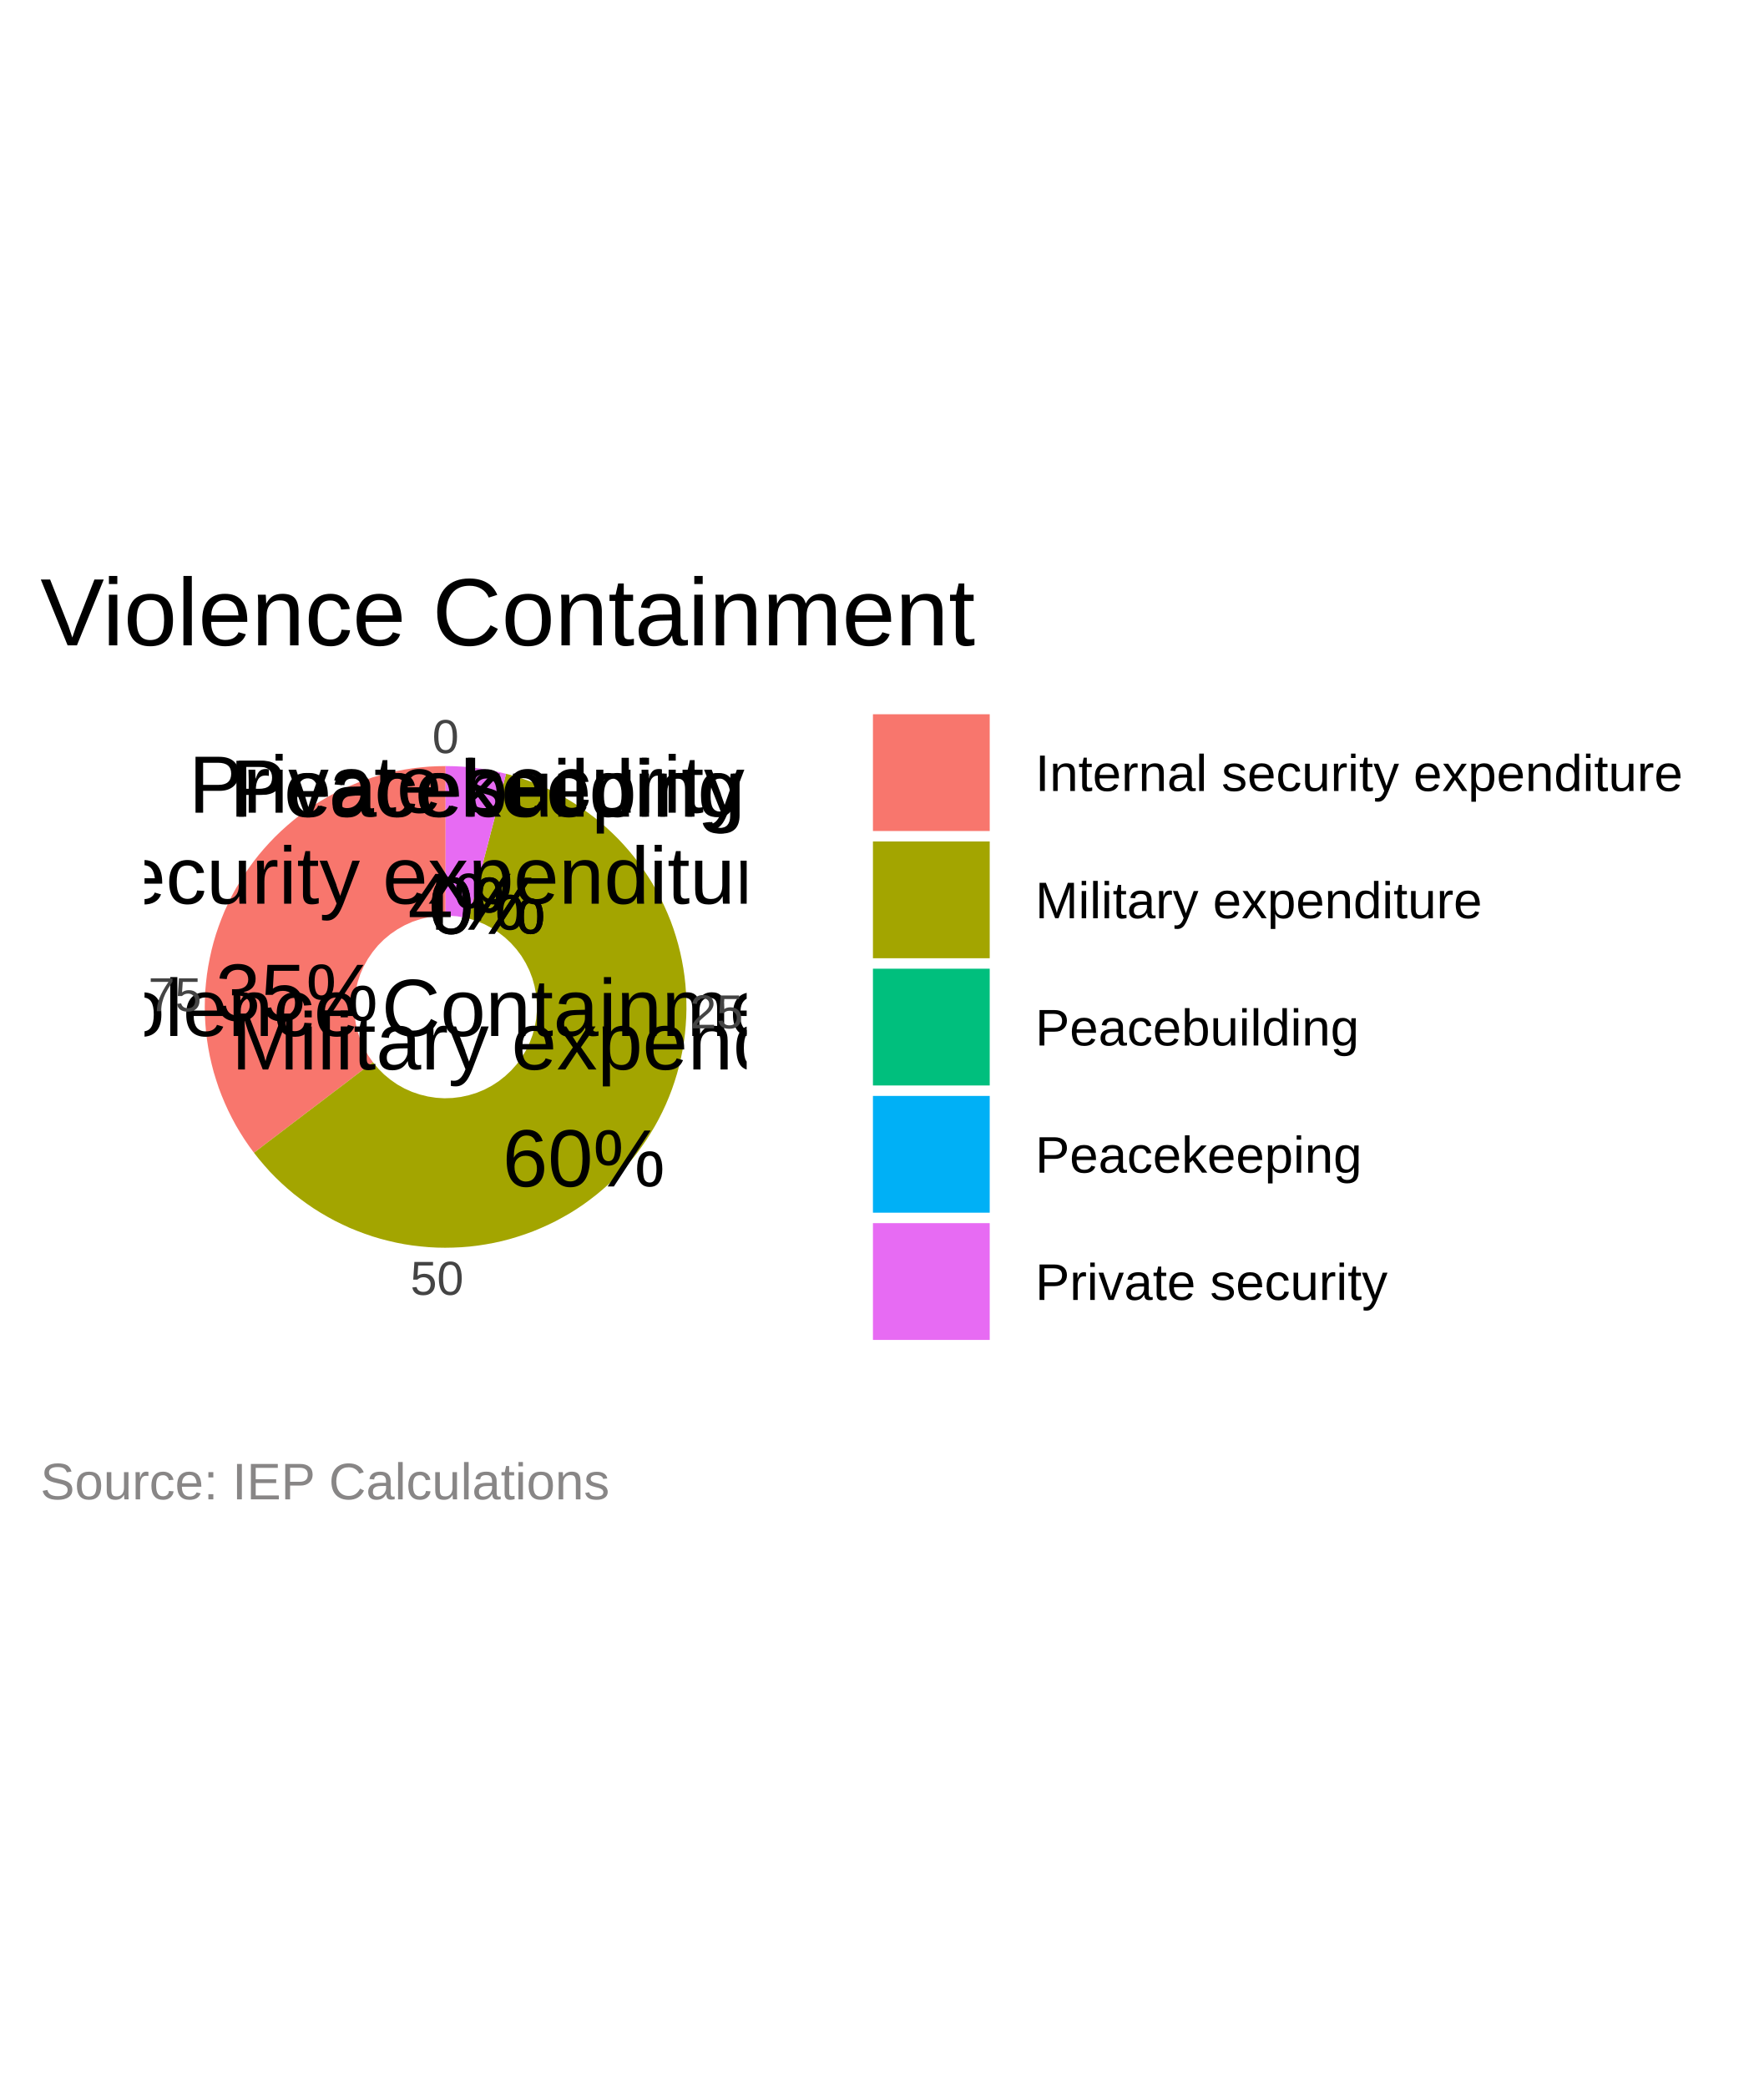
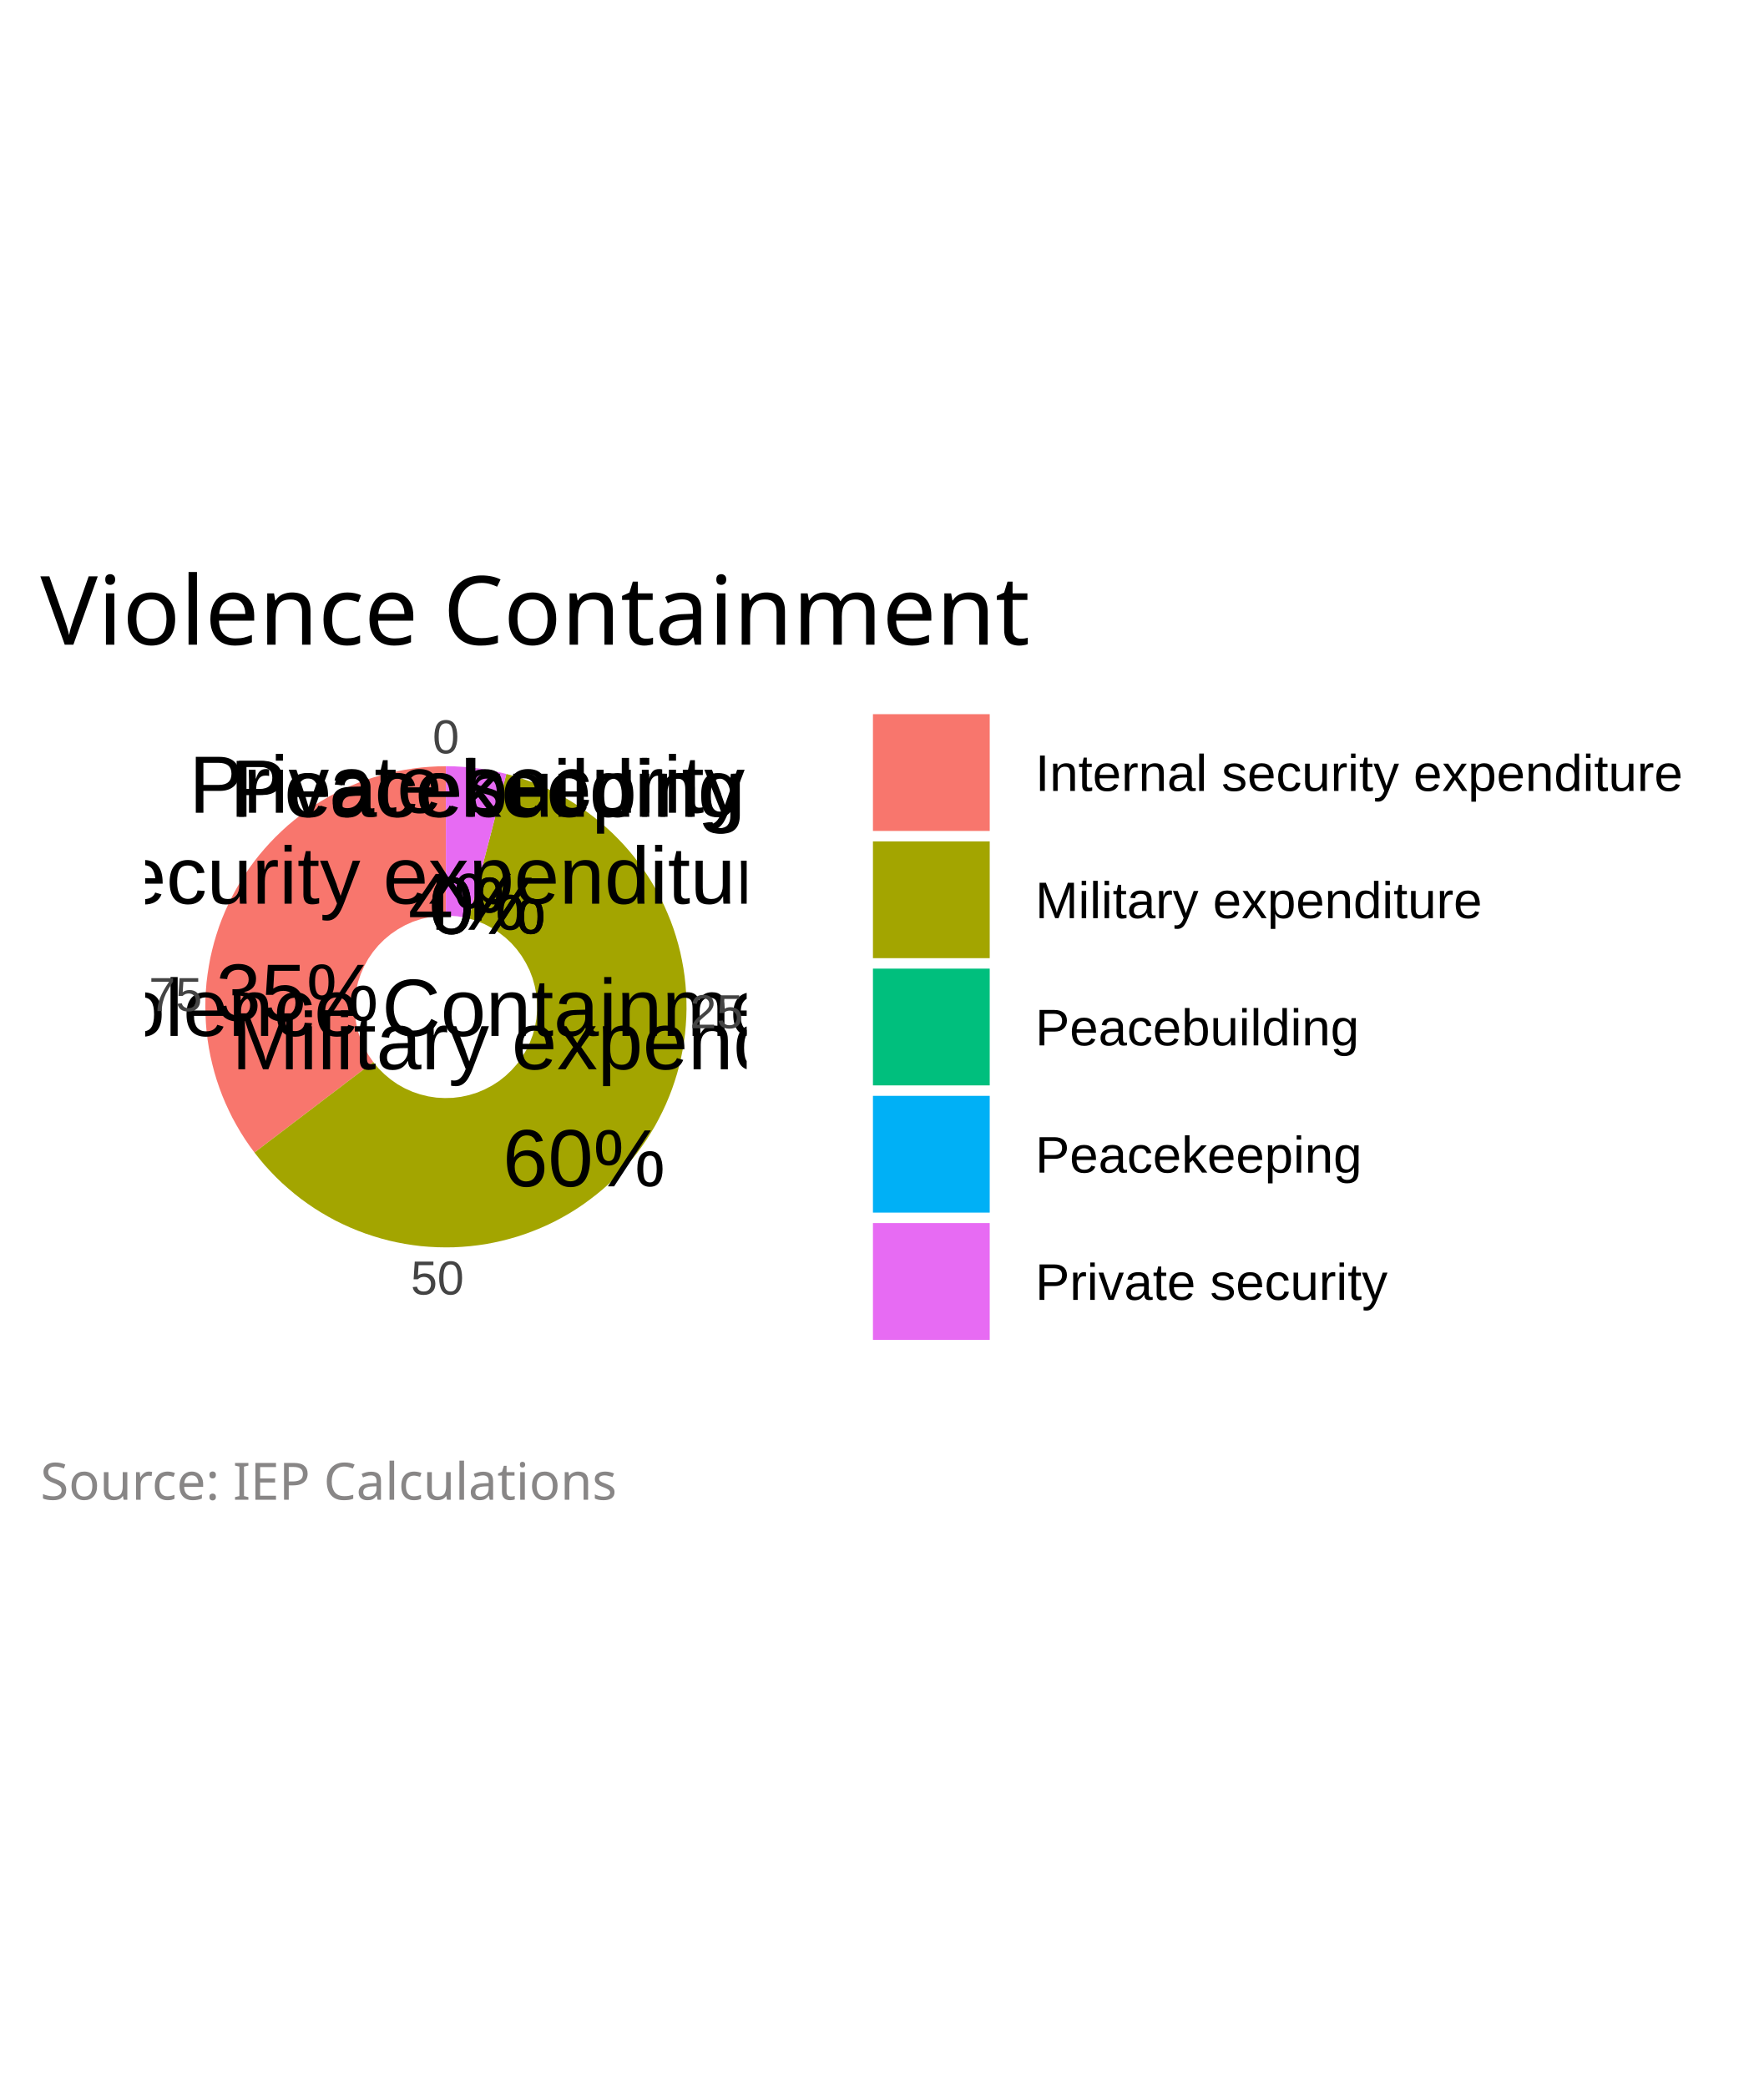
<svg xmlns="http://www.w3.org/2000/svg" class="svglite" width="239.53pt" height="283.46pt" viewBox="0 0 239.53 283.46">
  <defs>
    <style type="text/css">
    .svglite line, .svglite polyline, .svglite polygon, .svglite path, .svglite rect, .svglite circle {
      fill: none;
      stroke: #000000;
      stroke-linecap: round;
      stroke-linejoin: round;
      stroke-miterlimit: 10.00;
    }
    .svglite text {
      white-space: pre;
    }
  </style>
  </defs>
  <rect width="100%" height="100%" style="stroke: none; fill: none;" />
  <defs>
    <clipPath id="cpMC4wMHwyMzkuNTN8MC4wMHwyODMuNDY=">
      <rect x="0.00" y="0.00" width="239.53" height="283.46" />
    </clipPath>
  </defs>
  <g clip-path="url(#cpMC4wMHwyMzkuNTN8MC4wMHwyODMuNDY=)">
</g>
  <defs>
-     <clipPath id="cpMC4wMHwyMzkuNTN8NzIuODd8MjEwLjYw">
-       <rect x="0.00" y="72.87" width="239.53" height="137.73" />
+     <clipPath id="cpMC4wMHwyMzkuNTN8NzIuNzV8MjEwLjcy">
+       <rect x="0.00" y="72.75" width="239.53" height="137.97" />
    </clipPath>
  </defs>
-   <g clip-path="url(#cpMC4wMHwyMzkuNTN8NzIuODd8MjEwLjYw)">
+   <g clip-path="url(#cpMC4wMHwyMzkuNTN8NzIuNzV8MjEwLjcy)">
</g>
  <g clip-path="url(#cpMC4wMHwyMzkuNTN8MC4wMHwyODMuNDY=)">
</g>
  <defs>
-     <clipPath id="cpMTkuNjN8MTAxLjQxfDk1Ljg3fDE3Ny42NQ==">
-       <rect x="19.63" y="95.87" width="81.78" height="81.78" />
+     <clipPath id="cpMTkuNzJ8MTAxLjQxfDk1LjkwfDE3Ny41OQ==">
+       <rect x="19.72" y="95.90" width="81.69" height="81.69" />
    </clipPath>
  </defs>
-   <g clip-path="url(#cpMTkuNjN8MTAxLjQxfDk1Ljg3fDE3Ny42NQ==)">
-     <polygon points="60.52,124.35 60.52,123.22 60.52,122.10 60.52,120.97 60.52,119.84 60.52,118.71 60.52,117.58 60.52,116.46 60.52,115.33 60.52,114.20 60.52,113.07 60.52,111.94 60.52,110.82 60.52,109.69 60.52,108.56 60.52,107.43 60.52,106.30 60.52,105.18 60.52,104.05 59.40,104.07 58.29,104.12 57.17,104.22 56.06,104.35 54.96,104.52 53.86,104.73 52.77,104.98 51.69,105.26 50.62,105.58 49.56,105.94 48.51,106.33 47.48,106.76 46.46,107.22 45.46,107.72 44.48,108.25 43.51,108.82 42.57,109.41 41.64,110.04 40.74,110.70 39.86,111.40 39.01,112.12 38.18,112.87 37.38,113.64 36.60,114.45 35.85,115.28 35.13,116.13 34.44,117.01 33.78,117.92 33.15,118.84 32.56,119.79 31.99,120.75 31.46,121.73 30.97,122.74 30.50,123.75 30.08,124.79 29.69,125.83 29.33,126.89 29.01,127.97 28.73,129.05 28.49,130.14 28.28,131.24 28.11,132.34 27.98,133.45 27.88,134.56 27.83,135.68 27.81,136.80 27.83,137.92 27.89,139.03 27.98,140.15 28.12,141.26 28.29,142.36 28.50,143.46 28.75,144.55 29.03,145.63 29.36,146.70 29.71,147.76 30.11,148.81 30.54,149.84 31.00,150.85 31.50,151.85 32.03,152.84 32.60,153.80 33.20,154.75 33.83,155.67 34.49,156.57 35.39,155.89 36.28,155.20 37.18,154.52 38.08,153.84 38.98,153.15 39.87,152.47 40.77,151.79 41.67,151.10 42.57,150.42 43.47,149.74 44.36,149.06 45.26,148.37 46.16,147.69 47.06,147.01 47.95,146.32 48.85,145.64 49.75,144.96 50.65,144.27 49.99,143.33 49.43,142.33 48.96,141.28 48.60,140.19 48.33,139.08 48.17,137.94 48.11,136.79 48.16,135.64 48.32,134.51 48.58,133.39 48.94,132.30 49.40,131.25 49.96,130.25 50.61,129.30 51.34,128.41 52.15,127.60 53.03,126.87 53.98,126.22 54.98,125.66 56.03,125.19 57.12,124.83 58.24,124.56 59.37,124.40 60.52,124.35 " style="stroke-width: 1.07; stroke: none; stroke-linecap: butt; stroke-linejoin: miter; fill: #F8766D;" />
-     <polygon points="50.65,144.27 49.75,144.96 48.85,145.64 47.95,146.32 47.06,147.01 46.16,147.69 45.26,148.37 44.36,149.06 43.47,149.74 42.57,150.42 41.67,151.10 40.77,151.79 39.87,152.47 38.98,153.15 38.08,153.84 37.18,154.52 36.28,155.20 35.39,155.89 34.49,156.57 35.18,157.44 35.90,158.29 36.64,159.12 37.42,159.92 38.22,160.69 39.04,161.43 39.89,162.15 40.77,162.83 41.67,163.49 42.59,164.12 43.53,164.71 44.49,165.27 45.46,165.80 46.46,166.29 47.47,166.76 48.50,167.18 49.54,167.57 50.59,167.93 51.66,168.25 52.74,168.53 53.82,168.78 54.91,168.99 56.01,169.16 57.12,169.29 58.22,169.39 59.33,169.45 60.45,169.47 61.56,169.45 62.67,169.40 63.78,169.31 64.88,169.18 65.98,169.01 67.07,168.81 68.16,168.57 69.24,168.29 70.30,167.97 71.36,167.62 72.40,167.24 73.43,166.81 74.44,166.36 75.44,165.87 76.42,165.34 77.39,164.79 78.33,164.20 79.25,163.58 80.15,162.92 81.03,162.24 81.88,161.53 82.71,160.79 83.52,160.02 84.30,159.22 85.05,158.40 85.77,157.56 86.46,156.69 87.12,155.79 87.75,154.88 88.35,153.94 88.92,152.99 89.46,152.01 89.96,151.02 90.43,150.01 90.86,148.99 91.26,147.95 91.62,146.90 91.95,145.83 92.24,144.76 92.49,143.68 92.71,142.59 92.89,141.49 93.03,140.38 93.13,139.28 93.20,138.17 93.23,137.06 93.22,135.94 93.17,134.83 93.09,133.72 92.97,132.62 92.81,131.52 92.61,130.42 92.38,129.34 92.11,128.26 91.80,127.19 91.46,126.13 91.08,125.08 90.66,124.05 90.21,123.04 89.73,122.03 89.21,121.05 88.66,120.08 88.08,119.14 87.46,118.21 86.82,117.30 86.14,116.42 85.43,115.56 84.70,114.73 83.94,113.92 83.15,113.14 82.33,112.38 81.49,111.65 80.62,110.95 79.73,110.29 78.82,109.65 77.89,109.04 76.94,108.47 75.97,107.93 74.98,107.42 73.97,106.94 72.95,106.50 71.92,106.10 70.87,105.73 69.81,105.39 68.73,105.10 68.45,106.19 68.17,107.28 67.89,108.37 67.60,109.46 67.32,110.56 67.04,111.65 66.75,112.74 66.47,113.83 66.19,114.92 65.90,116.01 65.62,117.11 65.34,118.20 65.05,119.29 64.77,120.38 64.49,121.47 64.20,122.57 63.92,123.66 63.64,124.75 64.71,125.08 65.75,125.51 66.75,126.03 67.69,126.64 68.58,127.33 69.40,128.10 70.15,128.94 70.82,129.84 71.40,130.80 71.90,131.81 72.30,132.86 72.60,133.94 72.81,135.05 72.91,136.17 72.92,137.29 72.82,138.41 72.62,139.52 72.32,140.60 71.92,141.66 71.43,142.67 70.85,143.63 70.19,144.54 69.44,145.38 68.62,146.15 67.74,146.85 66.80,147.46 65.80,147.99 64.76,148.42 63.69,148.75 62.59,148.99 61.47,149.13 60.35,149.17 59.23,149.10 58.12,148.93 57.02,148.66 55.96,148.30 54.93,147.84 53.95,147.29 53.03,146.65 52.16,145.93 51.37,145.14 50.65,144.27 " style="stroke-width: 1.07; stroke: none; stroke-linecap: butt; stroke-linejoin: miter; fill: #A3A500;" />
-     <polygon points="63.64,124.75 63.92,123.66 64.20,122.57 64.49,121.47 64.77,120.38 65.05,119.29 65.34,118.20 65.62,117.11 65.90,116.01 66.19,114.92 66.47,113.83 66.75,112.74 67.04,111.65 67.32,110.56 67.60,109.46 67.89,108.37 68.17,107.28 68.45,106.19 68.73,105.10 68.73,105.10 68.45,106.19 68.17,107.28 67.89,108.37 67.60,109.46 67.32,110.56 67.04,111.65 66.75,112.74 66.47,113.83 66.19,114.92 65.90,116.01 65.62,117.11 65.34,118.20 65.05,119.29 64.77,120.38 64.49,121.47 64.20,122.57 63.92,123.66 63.64,124.75 63.64,124.75 " style="stroke-width: 1.07; stroke: none; stroke-linecap: butt; stroke-linejoin: miter; fill: #00BF7D;" />
-     <polygon points="63.64,124.75 63.92,123.66 64.20,122.57 64.49,121.47 64.77,120.38 65.05,119.29 65.34,118.20 65.62,117.11 65.90,116.01 66.19,114.92 66.47,113.83 66.75,112.74 67.04,111.65 67.32,110.56 67.60,109.46 67.89,108.37 68.17,107.28 68.45,106.19 68.73,105.10 68.73,105.10 68.45,106.19 68.17,107.28 67.89,108.37 67.60,109.46 67.32,110.56 67.04,111.65 66.75,112.74 66.47,113.83 66.19,114.92 65.90,116.01 65.62,117.11 65.34,118.20 65.05,119.29 64.77,120.38 64.49,121.47 64.20,122.57 63.92,123.66 63.64,124.75 63.64,124.75 " style="stroke-width: 1.07; stroke: none; stroke-linecap: butt; stroke-linejoin: miter; fill: #00B0F6;" />
-     <polygon points="63.64,124.75 63.92,123.66 64.20,122.57 64.49,121.47 64.77,120.38 65.05,119.29 65.34,118.20 65.62,117.11 65.90,116.01 66.19,114.92 66.47,113.83 66.75,112.74 67.04,111.65 67.32,110.56 67.60,109.46 67.89,108.37 68.17,107.28 68.45,106.19 68.73,105.10 67.58,104.82 66.42,104.58 65.25,104.39 64.07,104.24 62.89,104.13 61.71,104.07 60.52,104.05 60.52,105.18 60.52,106.30 60.52,107.43 60.52,108.56 60.52,109.69 60.52,110.82 60.52,111.94 60.52,113.07 60.52,114.20 60.52,115.33 60.52,116.46 60.52,117.58 60.52,118.71 60.52,119.84 60.52,120.97 60.52,122.10 60.52,123.22 60.52,124.35 62.09,124.45 63.64,124.75 " style="stroke-width: 1.07; stroke: none; stroke-linecap: butt; stroke-linejoin: miter; fill: #E76BF3;" />
-     <text x="40.31" y="122.74" text-anchor="middle" style="font-size: 11.04px; font-family: &quot;Arial&quot;;" textLength="138.57px" lengthAdjust="spacingAndGlyphs">Internal security expenditure</text>
-     <text x="40.31" y="138.64" text-anchor="middle" style="font-size: 11.04px; font-family: &quot;Arial&quot;;" textLength="22.08px" lengthAdjust="spacingAndGlyphs">35%</text>
-     <text x="79.30" y="145.26" text-anchor="middle" style="font-size: 11.04px; font-family: &quot;Arial&quot;;" textLength="95.63px" lengthAdjust="spacingAndGlyphs">Military expenditure</text>
-     <text x="79.30" y="161.15" text-anchor="middle" style="font-size: 11.04px; font-family: &quot;Arial&quot;;" textLength="22.08px" lengthAdjust="spacingAndGlyphs">60%</text>
-     <text x="66.19" y="110.92" text-anchor="middle" style="font-size: 11.04px; font-family: &quot;Arial&quot;;" textLength="69.29px" lengthAdjust="spacingAndGlyphs">Peacebuilding</text>
-     <text x="66.19" y="126.82" text-anchor="middle" style="font-size: 11.04px; font-family: &quot;Arial&quot;;" textLength="15.94px" lengthAdjust="spacingAndGlyphs">0%</text>
-     <text x="66.19" y="110.92" text-anchor="middle" style="font-size: 11.04px; font-family: &quot;Arial&quot;;" textLength="69.91px" lengthAdjust="spacingAndGlyphs">Peacekeeping</text>
-     <text x="66.19" y="126.82" text-anchor="middle" style="font-size: 11.04px; font-family: &quot;Arial&quot;;" textLength="15.94px" lengthAdjust="spacingAndGlyphs">0%</text>
-     <text x="63.38" y="110.38" text-anchor="middle" style="font-size: 11.04px; font-family: &quot;Arial&quot;;" textLength="75.40px" lengthAdjust="spacingAndGlyphs">Private security</text>
-     <text x="63.38" y="126.28" text-anchor="middle" style="font-size: 11.04px; font-family: &quot;Arial&quot;;" textLength="15.94px" lengthAdjust="spacingAndGlyphs">4%</text>
-     <text x="60.52" y="140.71" text-anchor="middle" style="font-size: 11.04px; font-family: &quot;Arial&quot;;" textLength="107.71px" lengthAdjust="spacingAndGlyphs">Violence Containment</text>
-     <text x="60.52" y="102.29" text-anchor="middle" style="font-size: 6.50px;fill: #444444; font-family: &quot;Arial&quot;;" textLength="3.61px" lengthAdjust="spacingAndGlyphs">0</text>
-     <text x="97.31" y="139.67" text-anchor="middle" style="font-size: 6.50px;fill: #444444; font-family: &quot;Arial&quot;;" textLength="7.23px" lengthAdjust="spacingAndGlyphs">25</text>
-     <text x="59.35" y="175.87" text-anchor="middle" style="font-size: 6.50px;fill: #444444; font-family: &quot;Arial&quot;;" textLength="7.23px" lengthAdjust="spacingAndGlyphs">50</text>
-     <text x="23.76" y="137.34" text-anchor="middle" style="font-size: 6.50px;fill: #444444; font-family: &quot;Arial&quot;;" textLength="7.23px" lengthAdjust="spacingAndGlyphs">75</text>
+   <g clip-path="url(#cpMTkuNzJ8MTAxLjQxfDk1LjkwfDE3Ny41OQ==)">
+     <polygon points="60.56,124.35 60.56,123.23 60.56,122.10 60.56,120.97 60.56,119.85 60.56,118.72 60.56,117.59 60.56,116.47 60.56,115.34 60.56,114.21 60.56,113.09 60.56,111.96 60.56,110.83 60.56,109.71 60.56,108.58 60.56,107.45 60.56,106.33 60.56,105.20 60.56,104.07 59.45,104.09 58.33,104.15 57.22,104.24 56.11,104.38 55.01,104.55 53.91,104.76 52.82,105.00 51.74,105.29 50.67,105.61 49.61,105.96 48.57,106.35 47.53,106.78 46.52,107.24 45.52,107.74 44.54,108.27 43.57,108.84 42.63,109.43 41.71,110.06 40.81,110.72 39.93,111.41 39.07,112.13 38.25,112.88 37.44,113.66 36.67,114.46 35.92,115.29 35.20,116.14 34.51,117.02 33.85,117.92 33.23,118.85 32.63,119.79 32.07,120.76 31.54,121.74 31.04,122.74 30.58,123.76 30.15,124.79 29.76,125.83 29.41,126.89 29.09,127.96 28.81,129.04 28.56,130.13 28.36,131.23 28.19,132.33 28.05,133.44 27.96,134.56 27.90,135.67 27.89,136.79 27.91,137.90 27.97,139.02 28.06,140.13 28.20,141.24 28.37,142.34 28.58,143.44 28.83,144.53 29.11,145.61 29.43,146.68 29.79,147.74 30.18,148.78 30.61,149.81 31.08,150.83 31.57,151.83 32.11,152.81 32.67,153.77 33.27,154.72 33.90,155.64 34.56,156.54 35.46,155.86 36.35,155.17 37.25,154.49 38.15,153.81 39.04,153.13 39.94,152.44 40.84,151.76 41.73,151.08 42.63,150.40 43.53,149.71 44.42,149.03 45.32,148.35 46.22,147.67 47.11,146.98 48.01,146.30 48.91,145.62 49.80,144.94 50.70,144.25 50.05,143.31 49.49,142.31 49.02,141.26 48.65,140.18 48.39,139.06 48.22,137.93 48.17,136.78 48.22,135.64 48.37,134.50 48.63,133.38 49.00,132.29 49.46,131.24 50.01,130.24 50.66,129.29 51.39,128.41 52.20,127.60 53.08,126.87 54.03,126.22 55.03,125.66 56.08,125.19 57.17,124.83 58.28,124.57 59.42,124.41 60.56,124.35 " style="stroke-width: 1.07; stroke: none; stroke-linecap: butt; stroke-linejoin: miter; fill: #F8766D;" />
+     <polygon points="50.70,144.25 49.80,144.94 48.91,145.62 48.01,146.30 47.11,146.98 46.22,147.67 45.32,148.35 44.42,149.03 43.53,149.71 42.63,150.40 41.73,151.08 40.84,151.76 39.94,152.44 39.04,153.13 38.15,153.81 37.25,154.49 36.35,155.17 35.46,155.86 34.56,156.54 35.25,157.41 35.96,158.26 36.71,159.08 37.48,159.88 38.28,160.65 39.11,161.39 39.96,162.11 40.83,162.80 41.73,163.45 42.65,164.08 43.59,164.67 44.55,165.23 45.52,165.76 46.52,166.25 47.53,166.71 48.56,167.14 49.60,167.53 50.65,167.88 51.71,168.20 52.79,168.49 53.87,168.73 54.96,168.94 56.06,169.11 57.16,169.25 58.27,169.34 59.38,169.40 60.49,169.42 61.60,169.41 62.71,169.35 63.82,169.26 64.92,169.13 66.02,168.97 67.11,168.76 68.19,168.52 69.27,168.24 70.34,167.93 71.39,167.58 72.43,167.19 73.46,166.77 74.47,166.32 75.47,165.83 76.45,165.30 77.41,164.75 78.35,164.16 79.27,163.54 80.17,162.88 81.05,162.20 81.91,161.49 82.73,160.75 83.54,159.98 84.31,159.19 85.06,158.37 85.78,157.52 86.48,156.66 87.14,155.76 87.77,154.85 88.37,153.91 88.94,152.96 89.47,151.98 89.97,150.99 90.44,149.98 90.87,148.96 91.27,147.92 91.63,146.87 91.96,145.81 92.25,144.74 92.50,143.66 92.72,142.57 92.90,141.47 93.04,140.37 93.14,139.26 93.21,138.16 93.24,137.04 93.23,135.93 93.18,134.82 93.10,133.72 92.98,132.61 92.82,131.51 92.62,130.42 92.39,129.33 92.12,128.26 91.81,127.19 91.47,126.13 91.09,125.09 90.67,124.06 90.22,123.04 89.74,122.04 89.22,121.06 88.67,120.09 88.09,119.14 87.48,118.22 86.83,117.31 86.16,116.43 85.45,115.57 84.72,114.74 83.95,113.93 83.17,113.15 82.35,112.40 81.51,111.67 80.65,110.97 79.76,110.30 78.85,109.67 77.92,109.06 76.97,108.49 75.99,107.95 75.01,107.44 74.00,106.96 72.98,106.52 71.95,106.12 70.90,105.75 69.84,105.42 68.77,105.12 68.49,106.21 68.20,107.30 67.92,108.39 67.64,109.48 67.35,110.57 67.07,111.66 66.79,112.75 66.51,113.84 66.22,114.94 65.94,116.03 65.66,117.12 65.37,118.21 65.09,119.30 64.81,120.39 64.52,121.48 64.24,122.57 63.96,123.66 63.68,124.75 64.75,125.08 65.79,125.51 66.78,126.03 67.73,126.64 68.62,127.33 69.44,128.09 70.18,128.93 70.85,129.84 71.43,130.80 71.93,131.80 72.33,132.85 72.63,133.94 72.84,135.04 72.94,136.16 72.95,137.28 72.85,138.40 72.65,139.51 72.35,140.59 71.95,141.64 71.46,142.65 70.88,143.61 70.22,144.52 69.47,145.36 68.66,146.13 67.78,146.83 66.83,147.44 65.84,147.96 64.80,148.40 63.73,148.73 62.63,148.97 61.52,149.11 60.39,149.14 59.27,149.08 58.16,148.91 57.07,148.64 56.01,148.28 54.98,147.82 54.00,147.27 53.08,146.63 52.22,145.91 51.42,145.12 50.70,144.25 " style="stroke-width: 1.07; stroke: none; stroke-linecap: butt; stroke-linejoin: miter; fill: #A3A500;" />
+     <polygon points="63.68,124.75 63.96,123.66 64.24,122.57 64.52,121.48 64.81,120.39 65.09,119.30 65.37,118.21 65.66,117.12 65.94,116.03 66.22,114.94 66.51,113.84 66.79,112.75 67.07,111.66 67.35,110.57 67.64,109.48 67.92,108.39 68.20,107.30 68.49,106.21 68.77,105.12 68.77,105.12 68.49,106.21 68.20,107.30 67.92,108.39 67.64,109.48 67.35,110.57 67.07,111.66 66.79,112.75 66.51,113.84 66.22,114.94 65.94,116.03 65.66,117.12 65.37,118.21 65.09,119.30 64.81,120.39 64.52,121.48 64.24,122.57 63.96,123.66 63.68,124.75 63.68,124.75 " style="stroke-width: 1.07; stroke: none; stroke-linecap: butt; stroke-linejoin: miter; fill: #00BF7D;" />
+     <polygon points="63.68,124.75 63.96,123.66 64.24,122.57 64.52,121.48 64.81,120.39 65.09,119.30 65.37,118.21 65.66,117.12 65.94,116.03 66.22,114.94 66.51,113.84 66.79,112.75 67.07,111.66 67.35,110.57 67.64,109.48 67.92,108.39 68.20,107.30 68.49,106.21 68.77,105.12 68.77,105.12 68.49,106.21 68.20,107.30 67.92,108.39 67.64,109.48 67.35,110.57 67.07,111.66 66.79,112.75 66.51,113.84 66.22,114.94 65.94,116.03 65.66,117.12 65.37,118.21 65.09,119.30 64.81,120.39 64.52,121.48 64.24,122.57 63.96,123.66 63.68,124.75 63.68,124.75 " style="stroke-width: 1.07; stroke: none; stroke-linecap: butt; stroke-linejoin: miter; fill: #00B0F6;" />
+     <polygon points="63.68,124.75 63.96,123.66 64.24,122.57 64.52,121.48 64.81,120.39 65.09,119.30 65.37,118.21 65.66,117.12 65.94,116.03 66.22,114.94 66.51,113.84 66.79,112.75 67.07,111.66 67.35,110.57 67.64,109.48 67.92,108.39 68.20,107.30 68.49,106.21 68.77,105.12 67.62,104.84 66.46,104.61 65.29,104.41 64.11,104.26 62.93,104.16 61.75,104.09 60.56,104.07 60.56,105.20 60.56,106.33 60.56,107.45 60.56,108.58 60.56,109.71 60.56,110.83 60.56,111.96 60.56,113.09 60.56,114.21 60.56,115.34 60.56,116.47 60.56,117.59 60.56,118.72 60.56,119.85 60.56,120.97 60.56,122.10 60.56,123.23 60.56,124.35 62.13,124.45 63.68,124.75 " style="stroke-width: 1.07; stroke: none; stroke-linecap: butt; stroke-linejoin: miter; fill: #E76BF3;" />
+     <text x="40.37" y="122.74" text-anchor="middle" style="font-size: 11.04px; font-family: &quot;Arial&quot;;" textLength="138.57px" lengthAdjust="spacingAndGlyphs">Internal security expenditure</text>
+     <text x="40.37" y="138.64" text-anchor="middle" style="font-size: 11.04px; font-family: &quot;Arial&quot;;" textLength="22.08px" lengthAdjust="spacingAndGlyphs">35%</text>
+     <text x="79.33" y="145.23" text-anchor="middle" style="font-size: 11.04px; font-family: &quot;Arial&quot;;" textLength="95.63px" lengthAdjust="spacingAndGlyphs">Military expenditure</text>
+     <text x="79.33" y="161.13" text-anchor="middle" style="font-size: 11.04px; font-family: &quot;Arial&quot;;" textLength="22.08px" lengthAdjust="spacingAndGlyphs">60%</text>
+     <text x="66.22" y="110.94" text-anchor="middle" style="font-size: 11.04px; font-family: &quot;Arial&quot;;" textLength="69.29px" lengthAdjust="spacingAndGlyphs">Peacebuilding</text>
+     <text x="66.22" y="126.83" text-anchor="middle" style="font-size: 11.04px; font-family: &quot;Arial&quot;;" textLength="15.94px" lengthAdjust="spacingAndGlyphs">0%</text>
+     <text x="66.22" y="110.94" text-anchor="middle" style="font-size: 11.04px; font-family: &quot;Arial&quot;;" textLength="69.91px" lengthAdjust="spacingAndGlyphs">Peacekeeping</text>
+     <text x="66.22" y="126.83" text-anchor="middle" style="font-size: 11.04px; font-family: &quot;Arial&quot;;" textLength="15.94px" lengthAdjust="spacingAndGlyphs">0%</text>
+     <text x="63.42" y="110.39" text-anchor="middle" style="font-size: 11.04px; font-family: &quot;Arial&quot;;" textLength="75.40px" lengthAdjust="spacingAndGlyphs">Private security</text>
+     <text x="63.42" y="126.29" text-anchor="middle" style="font-size: 11.04px; font-family: &quot;Arial&quot;;" textLength="15.94px" lengthAdjust="spacingAndGlyphs">4%</text>
+     <text x="60.56" y="140.70" text-anchor="middle" style="font-size: 11.04px; font-family: &quot;Arial&quot;;" textLength="107.71px" lengthAdjust="spacingAndGlyphs">Violence Containment</text>
+     <text x="60.56" y="102.32" text-anchor="middle" style="font-size: 6.50px;fill: #444444; font-family: &quot;Arial&quot;;" textLength="3.61px" lengthAdjust="spacingAndGlyphs">0</text>
+     <text x="97.32" y="139.66" text-anchor="middle" style="font-size: 6.50px;fill: #444444; font-family: &quot;Arial&quot;;" textLength="7.23px" lengthAdjust="spacingAndGlyphs">25</text>
+     <text x="59.40" y="175.82" text-anchor="middle" style="font-size: 6.50px;fill: #444444; font-family: &quot;Arial&quot;;" textLength="7.23px" lengthAdjust="spacingAndGlyphs">50</text>
+     <text x="23.84" y="137.33" text-anchor="middle" style="font-size: 6.50px;fill: #444444; font-family: &quot;Arial&quot;;" textLength="7.23px" lengthAdjust="spacingAndGlyphs">75</text>
  </g>
  <g clip-path="url(#cpMC4wMHwyMzkuNTN8MC4wMHwyODMuNDY=)">
-     <rect x="118.56" y="97.01" width="15.86" height="15.86" style="stroke-width: 1.07; stroke: none; stroke-linecap: butt; stroke-linejoin: miter; fill: #F8766D;" />
-     <rect x="118.56" y="114.29" width="15.86" height="15.86" style="stroke-width: 1.07; stroke: none; stroke-linecap: butt; stroke-linejoin: miter; fill: #A3A500;" />
-     <rect x="118.56" y="131.57" width="15.86" height="15.86" style="stroke-width: 1.07; stroke: none; stroke-linecap: butt; stroke-linejoin: miter; fill: #00BF7D;" />
-     <rect x="118.56" y="148.85" width="15.86" height="15.86" style="stroke-width: 1.07; stroke: none; stroke-linecap: butt; stroke-linejoin: miter; fill: #00B0F6;" />
-     <rect x="118.56" y="166.13" width="15.86" height="15.86" style="stroke-width: 1.07; stroke: none; stroke-linecap: butt; stroke-linejoin: miter; fill: #E76BF3;" />
-     <text x="140.61" y="107.44" style="font-size: 7.00px; font-family: &quot;Arial&quot;;" textLength="87.96px" lengthAdjust="spacingAndGlyphs">Internal security expenditure</text>
-     <text x="140.61" y="124.72" style="font-size: 7.00px; font-family: &quot;Arial&quot;;" textLength="60.71px" lengthAdjust="spacingAndGlyphs">Military expenditure</text>
-     <text x="140.61" y="142.00" style="font-size: 7.00px; font-family: &quot;Arial&quot;;" textLength="43.99px" lengthAdjust="spacingAndGlyphs">Peacebuilding</text>
-     <text x="140.61" y="159.28" style="font-size: 7.00px; font-family: &quot;Arial&quot;;" textLength="44.38px" lengthAdjust="spacingAndGlyphs">Peacekeeping</text>
-     <text x="140.61" y="176.56" style="font-size: 7.00px; font-family: &quot;Arial&quot;;" textLength="47.85px" lengthAdjust="spacingAndGlyphs">Private security</text>
-     <text x="5.48" y="87.65" style="font-size: 13.00px; font-family: &quot;Arial&quot;;" textLength="126.95px" lengthAdjust="spacingAndGlyphs">Violence Containment</text>
-     <text x="5.48" y="203.65" style="font-size: 7.00px;fill: #888686; font-family: &quot;Arial&quot;;" textLength="77.30px" lengthAdjust="spacingAndGlyphs">Source: IEP Calculations</text>
+     <rect x="118.56" y="97.00" width="15.86" height="15.86" style="stroke-width: 1.07; stroke: none; stroke-linecap: butt; stroke-linejoin: miter; fill: #F8766D;" />
+     <rect x="118.56" y="114.28" width="15.86" height="15.86" style="stroke-width: 1.07; stroke: none; stroke-linecap: butt; stroke-linejoin: miter; fill: #A3A500;" />
+     <rect x="118.56" y="131.56" width="15.86" height="15.86" style="stroke-width: 1.07; stroke: none; stroke-linecap: butt; stroke-linejoin: miter; fill: #00BF7D;" />
+     <rect x="118.56" y="148.84" width="15.86" height="15.86" style="stroke-width: 1.07; stroke: none; stroke-linecap: butt; stroke-linejoin: miter; fill: #00B0F6;" />
+     <rect x="118.56" y="166.12" width="15.86" height="15.86" style="stroke-width: 1.07; stroke: none; stroke-linecap: butt; stroke-linejoin: miter; fill: #E76BF3;" />
+     <text x="140.61" y="107.43" style="font-size: 7.00px; font-family: &quot;Arial&quot;;" textLength="87.96px" lengthAdjust="spacingAndGlyphs">Internal security expenditure</text>
+     <text x="140.61" y="124.71" style="font-size: 7.00px; font-family: &quot;Arial&quot;;" textLength="60.71px" lengthAdjust="spacingAndGlyphs">Military expenditure</text>
+     <text x="140.61" y="141.99" style="font-size: 7.00px; font-family: &quot;Arial&quot;;" textLength="43.99px" lengthAdjust="spacingAndGlyphs">Peacebuilding</text>
+     <text x="140.61" y="159.27" style="font-size: 7.00px; font-family: &quot;Arial&quot;;" textLength="44.38px" lengthAdjust="spacingAndGlyphs">Peacekeeping</text>
+     <text x="140.61" y="176.55" style="font-size: 7.00px; font-family: &quot;Arial&quot;;" textLength="47.85px" lengthAdjust="spacingAndGlyphs">Private security</text>
+     <text x="5.48" y="87.56" style="font-size: 13.00px; font-family: &quot;Helvetica LT Pro&quot;;" textLength="127.15px" lengthAdjust="spacingAndGlyphs">Violence Containment</text>
+     <text x="5.48" y="203.70" style="font-size: 7.00px;fill: #888686; font-family: &quot;Helvetica LT Pro&quot;;" textLength="77.44px" lengthAdjust="spacingAndGlyphs">Source: IEP Calculations</text>
  </g>
</svg>
